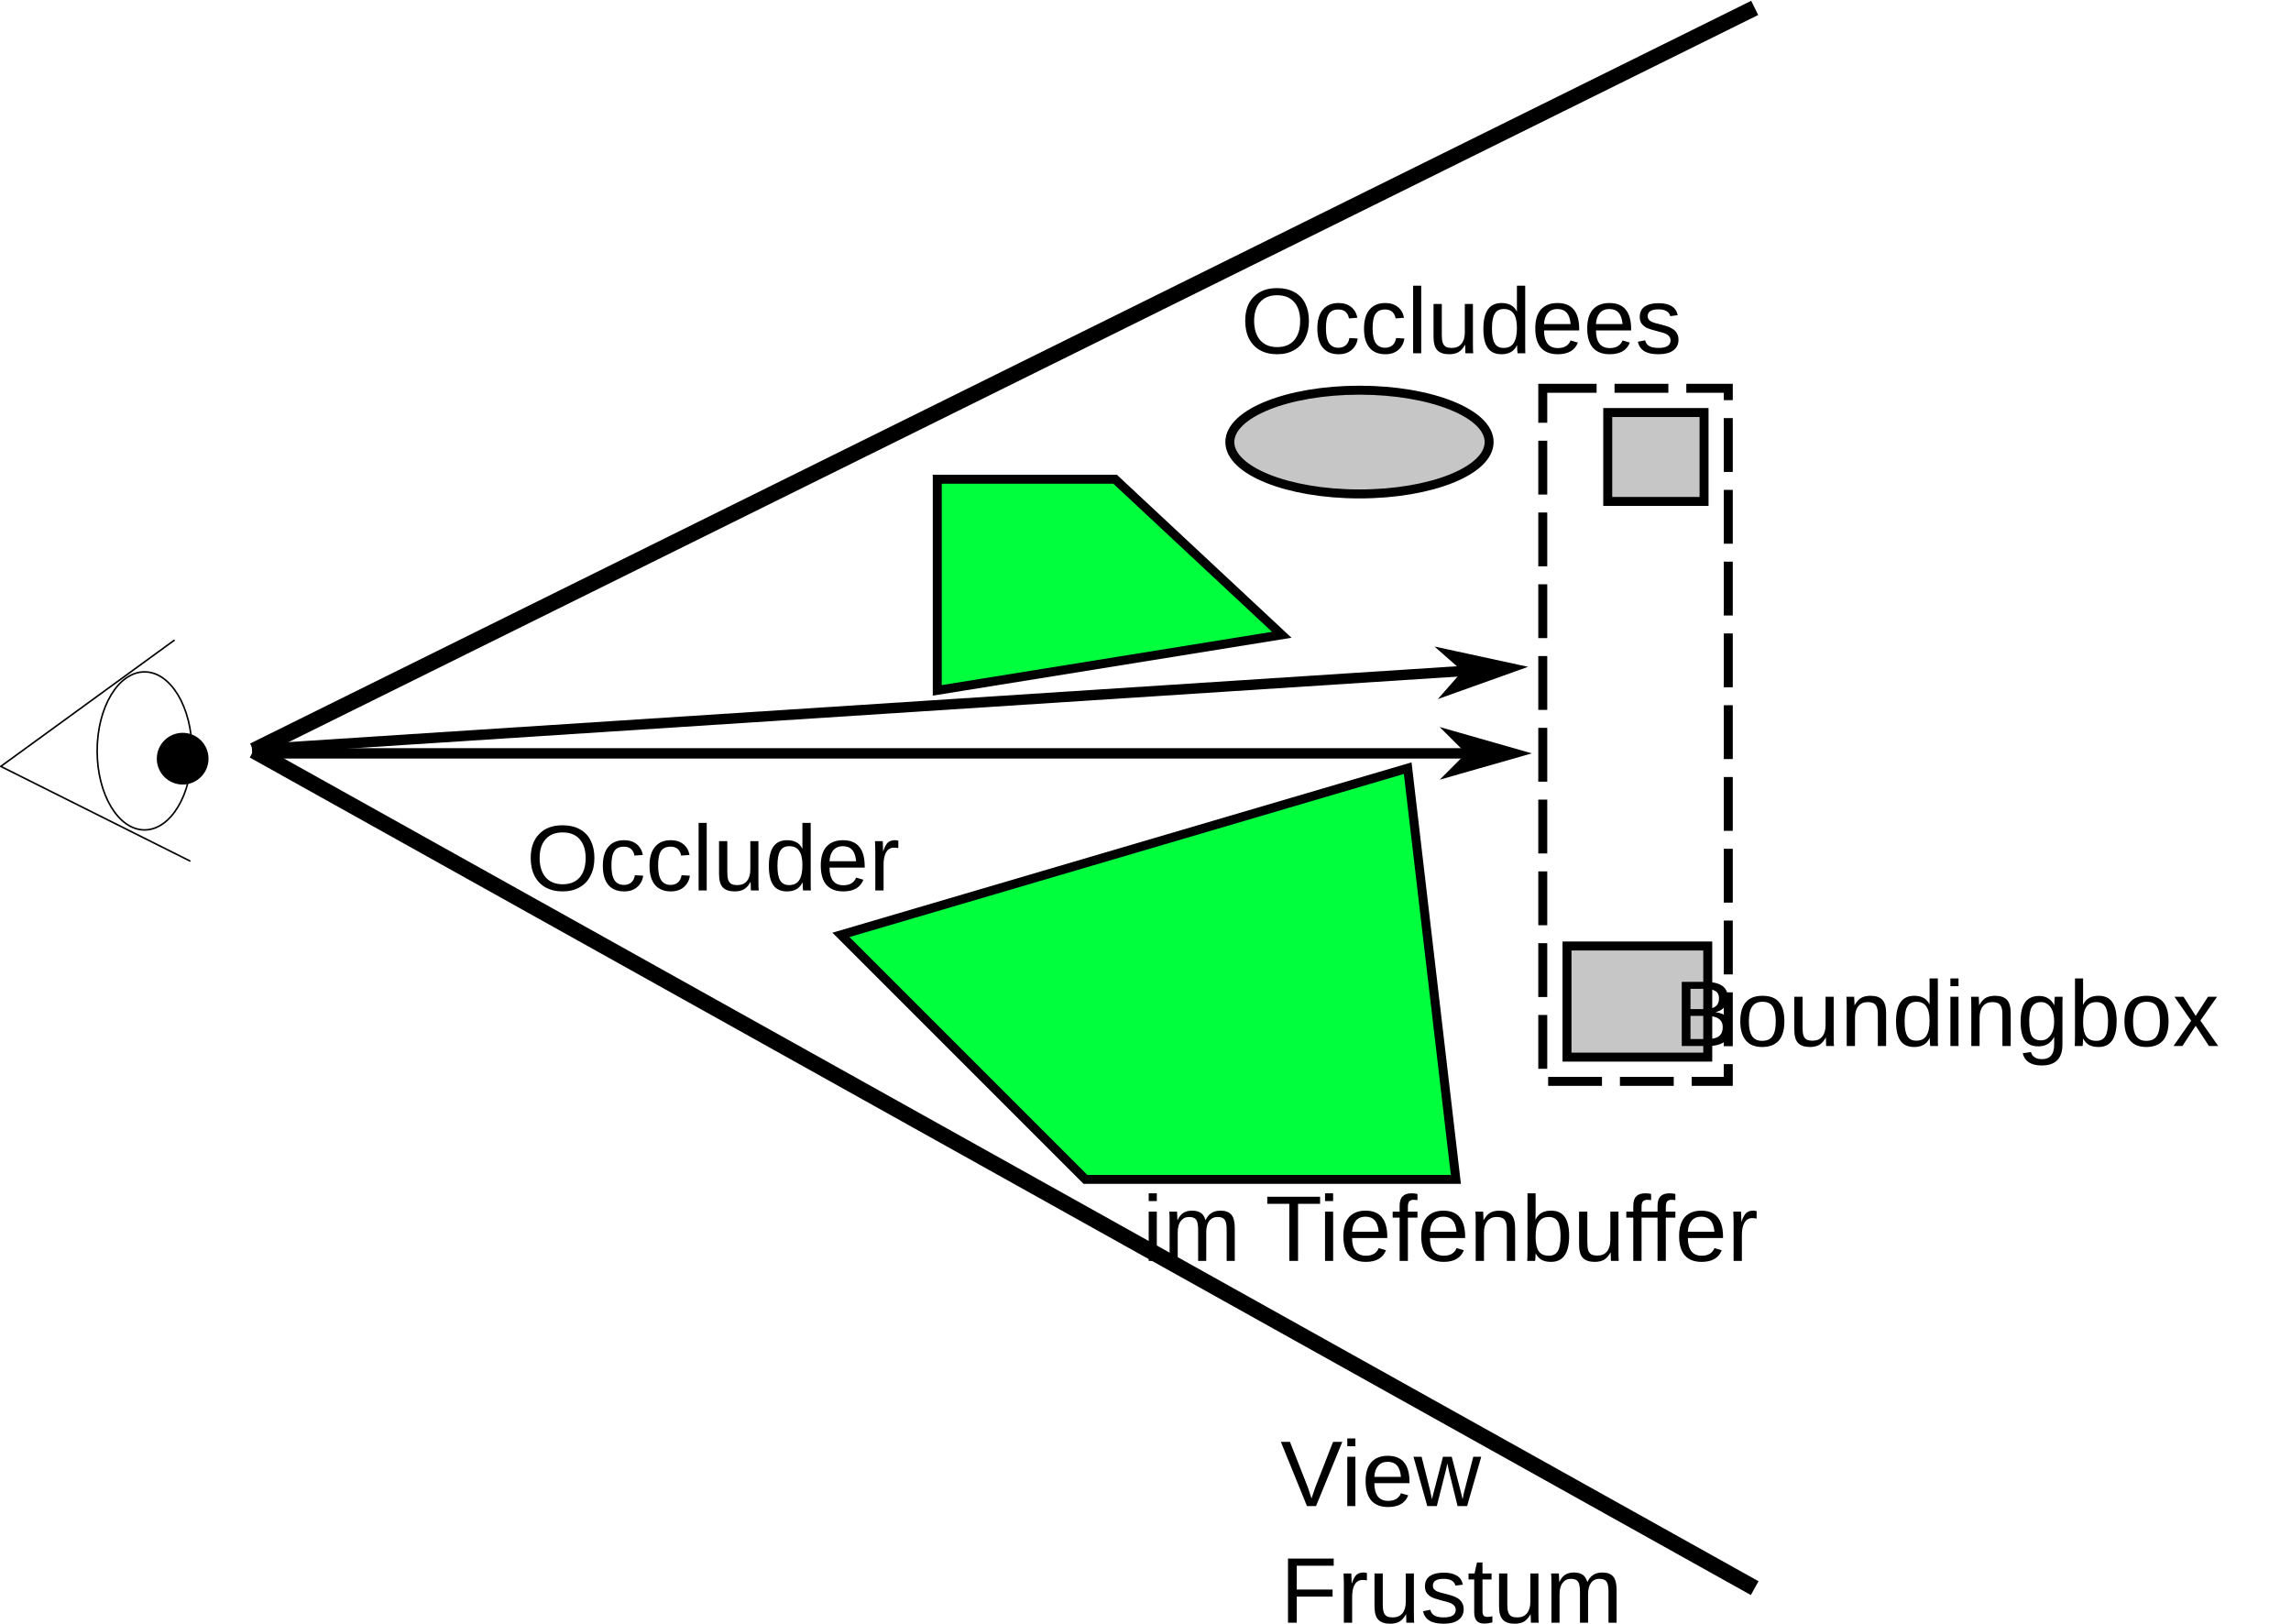
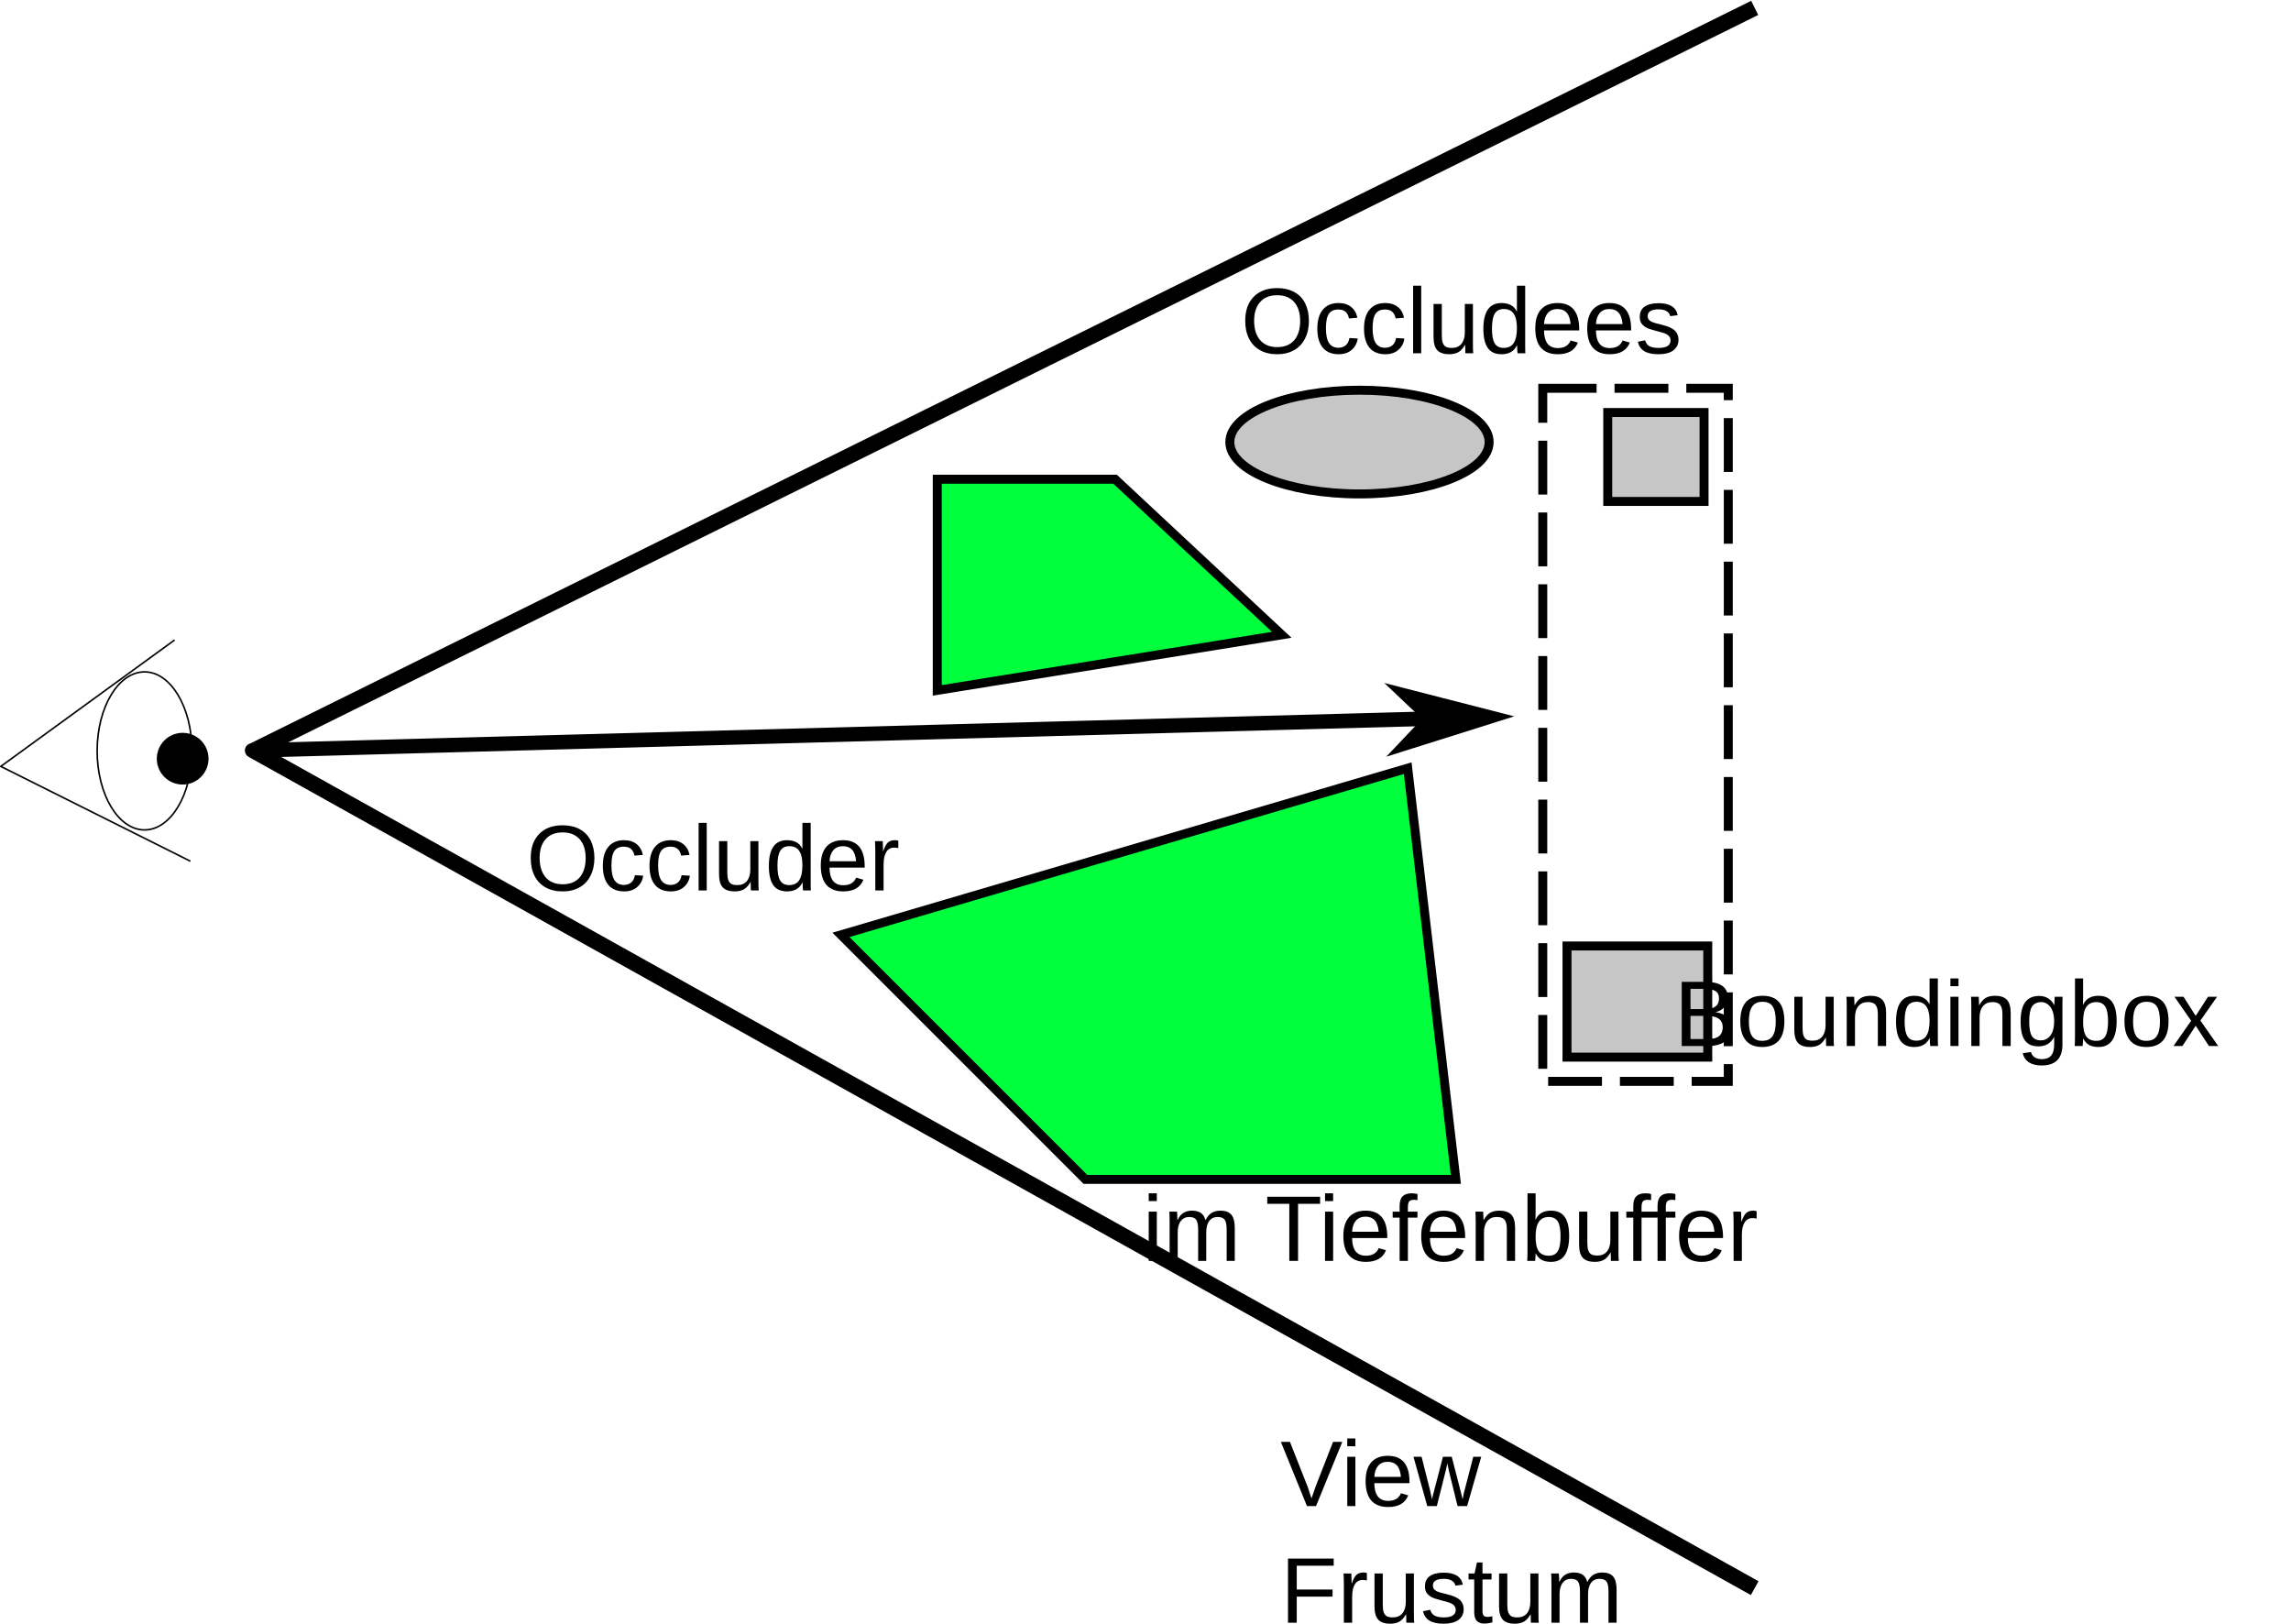
<svg xmlns="http://www.w3.org/2000/svg" width="220.88" height="156.544" id="svg2" version="1.0">
  <defs id="defs4">
    <marker orient="auto" refY="0" refX="0" id="Arrow1Mend" style="overflow:visible">
      <path id="path3249" d="M 0,0 L 5,-5 L -12.5,0 L 5,5 L 0,0 z" style="fill-rule:evenodd;stroke:#000000;stroke-width:1pt;marker-start:none" transform="matrix(-0.4,0,0,-0.4,-4,0)" />
    </marker>
  </defs>
  <g id="layer1" transform="translate(-262.9106,-86.24483)" style="display:inline">
    <path d="M 281.417,158.634 C 281.417,162.839 279.369,166.252 276.847,166.252 C 274.324,166.252 272.277,162.839 272.277,158.634 C 272.277,154.429 274.324,151.017 276.847,151.017 C 279.369,151.017 281.417,154.429 281.417,158.634 z" style="fill:none;stroke:#000000;stroke-width:0.152;stroke-linecap:butt;stroke-linejoin:miter;stroke-miterlimit:10;stroke-dasharray:none;stroke-opacity:1" id="path2431" />
    <path d="M 282.939,159.384 C 282.939,160.718 281.856,161.802 280.522,161.802 C 279.188,161.802 278.104,160.718 278.104,159.384 C 278.104,158.05 279.188,156.967 280.522,156.967 C 281.856,156.967 282.939,158.05 282.939,159.384 z" style="fill:#000000;fill-opacity:1;fill-rule:evenodd;stroke:#000000;stroke-width:0.152;stroke-linecap:butt;stroke-linejoin:miter;stroke-miterlimit:10;stroke-dasharray:none;stroke-opacity:1" id="path2433" />
    <path d="M 279.744,147.943 L 262.987,160.129 L 281.267,169.27" style="fill:none;stroke:#000000;stroke-width:0.152;stroke-linecap:butt;stroke-linejoin:miter;stroke-miterlimit:10;stroke-dasharray:none;stroke-opacity:1" id="path2435" />
    <path d="M 287.361,158.607 L 432.084,239.347 M 287.361,158.607 L 432.084,87.007" style="fill:none;stroke:#000000;stroke-width:1.524;stroke-linecap:butt;stroke-linejoin:miter;stroke-miterlimit:10;stroke-dasharray:none;stroke-opacity:1" id="path2451" />
    <text xml:space="preserve" style="font-size:9px;font-style:normal;font-variant:normal;font-weight:normal;font-stretch:normal;text-align:start;text-anchor:start;fill:#000000;fill-opacity:1;stroke:none;stroke-width:1px;stroke-linecap:butt;stroke-linejoin:miter;stroke-opacity:1;font-family:Arial;-inkscape-font-specification:Arial" x="386.357" y="231.434" id="text2729">
      <tspan id="tspan2731" x="386.357" y="231.434">View</tspan>
      <tspan x="386.357" y="242.684" id="tspan2733">Frustum</tspan>
    </text>
    <path style="fill:#00ff3d;fill-opacity:1;fill-rule:evenodd;stroke:#000000;stroke-width:0.865;stroke-linecap:butt;stroke-linejoin:miter;stroke-opacity:1;stroke-miterlimit:4;stroke-dasharray:none" d="M 353.274,132.442 L 370.416,132.442 L 386.488,147.442 L 353.274,152.799 L 353.274,132.442 z" id="rect2450" />
    <path style="fill:#00ff3d;fill-opacity:1;fill-rule:evenodd;stroke:#000000;stroke-width:0.865;stroke-linecap:butt;stroke-linejoin:miter;stroke-opacity:1;stroke-miterlimit:4;stroke-dasharray:none" d="M 343.988,176.371 L 398.631,160.299 L 403.274,199.942 L 367.559,199.942 L 343.988,176.371 z" id="rect2452" />
    <rect style="fill:#c6c6c6;fill-opacity:1;fill-rule:evenodd;stroke:#000000;stroke-width:0.865;stroke-linecap:butt;stroke-linejoin:miter;stroke-opacity:1;stroke-miterlimit:4;stroke-dasharray:none" id="rect2454" width="13.571" height="10.714" x="173.929" y="104.223" transform="translate(240.0593,73.2192)" />
    <rect style="fill:#c6c6c6;fill-opacity:1;fill-rule:evenodd;stroke:#000000;stroke-width:0.865;stroke-linecap:butt;stroke-linejoin:miter;stroke-opacity:1;stroke-miterlimit:4;stroke-dasharray:none" id="rect2456" width="9.286" height="8.571" x="417.916" y="126.014" />
    <path style="fill:none;fill-rule:evenodd;stroke:#000000;stroke-width:0.865;stroke-linecap:butt;stroke-linejoin:miter;stroke-miterlimit:4;stroke-dasharray:5.19,1.73;stroke-dashoffset:0;stroke-opacity:1" d="M 411.652,123.677 L 429.538,123.677 L 429.538,190.493 L 411.652,190.493 L 411.652,123.677 z" id="rect3232" />
-     <path style="fill:none;fill-rule:evenodd;stroke:#000000;stroke-width:1px;stroke-linecap:butt;stroke-linejoin:miter;marker-end:url(#Arrow1Mend);stroke-opacity:1" d="M 47.143,85.294 L 168.214,77.437" id="path6596" transform="translate(240.0593,73.2192)" />
-     <path style="fill:none;fill-rule:evenodd;stroke:#000000;stroke-width:1px;stroke-linecap:butt;stroke-linejoin:miter;marker-end:url(#Arrow1Mend);stroke-opacity:1" d="M 48.929,85.652 L 168.571,85.652" id="path6598" transform="translate(240.0593,73.2192)" />
    <text xml:space="preserve" style="font-size:9px;font-style:normal;font-variant:normal;font-weight:normal;font-stretch:normal;text-align:center;text-anchor:middle;fill:#000000;fill-opacity:1;stroke:none;stroke-width:1px;stroke-linecap:butt;stroke-linejoin:miter;stroke-opacity:1;font-family:Arial;-inkscape-font-specification:Arial" x="456.845" y="187.085" id="text7630">
      <tspan id="tspan7632" x="456.845" y="187.085">Boundingbox</tspan>
    </text>
    <text xml:space="preserve" style="font-size:9px;font-style:normal;font-variant:normal;font-weight:normal;font-stretch:normal;text-align:center;text-anchor:middle;fill:#000000;fill-opacity:1;stroke:none;stroke-width:1px;stroke-linecap:butt;stroke-linejoin:miter;stroke-opacity:1;font-family:Arial;-inkscape-font-specification:Arial" x="408.988" y="207.799" id="text7634">
      <tspan x="408.988" y="207.799" id="tspan7638">im Tiefenbuffer</tspan>
    </text>
    <text xml:space="preserve" style="font-size:9px;font-style:normal;font-variant:normal;font-weight:normal;font-stretch:normal;text-align:center;text-anchor:middle;fill:#000000;fill-opacity:1;stroke:none;stroke-width:1px;stroke-linecap:butt;stroke-linejoin:miter;stroke-opacity:1;font-family:Arial;-inkscape-font-specification:Arial" x="337.916" y="172.085" id="text7642">
      <tspan id="tspan7644" x="337.916" y="172.085">Occluder</tspan>
    </text>
    <text xml:space="preserve" style="font-size:9px;font-style:normal;font-variant:normal;font-weight:normal;font-stretch:normal;text-align:center;text-anchor:middle;fill:#000000;fill-opacity:1;stroke:none;stroke-width:1px;stroke-linecap:butt;stroke-linejoin:miter;stroke-opacity:1;font-family:Arial;-inkscape-font-specification:Arial" x="410.059" y="120.299" id="text7646">
      <tspan id="tspan7648" x="410.059" y="120.299">Occludees</tspan>
    </text>
    <path style="opacity:1;fill:#c6c6c6;fill-opacity:1;fill-rule:evenodd;stroke:#000000;stroke-width:0.865;stroke-linecap:round;stroke-linejoin:round;stroke-miterlimit:4;stroke-dasharray:none;stroke-dashoffset:0;stroke-opacity:1" id="path7670" d="M 200.714,84.759 A 12.5,5 0 1 1 175.714,84.759 A 12.5,5 0 1 1 200.714,84.759 z" transform="translate(205.7677,44.10198)" />
+     <path style="fill:none;fill-rule:evenodd;stroke:#000000;stroke-width:1.4;stroke-linecap:round;stroke-linejoin:miter;marker-end:url(#Arrow1Mend);stroke-miterlimit:4;stroke-dasharray:none;stroke-opacity:1" d="M 287.219,158.593 L 406.147,155.378" id="path2415" />
  </g>
</svg>
